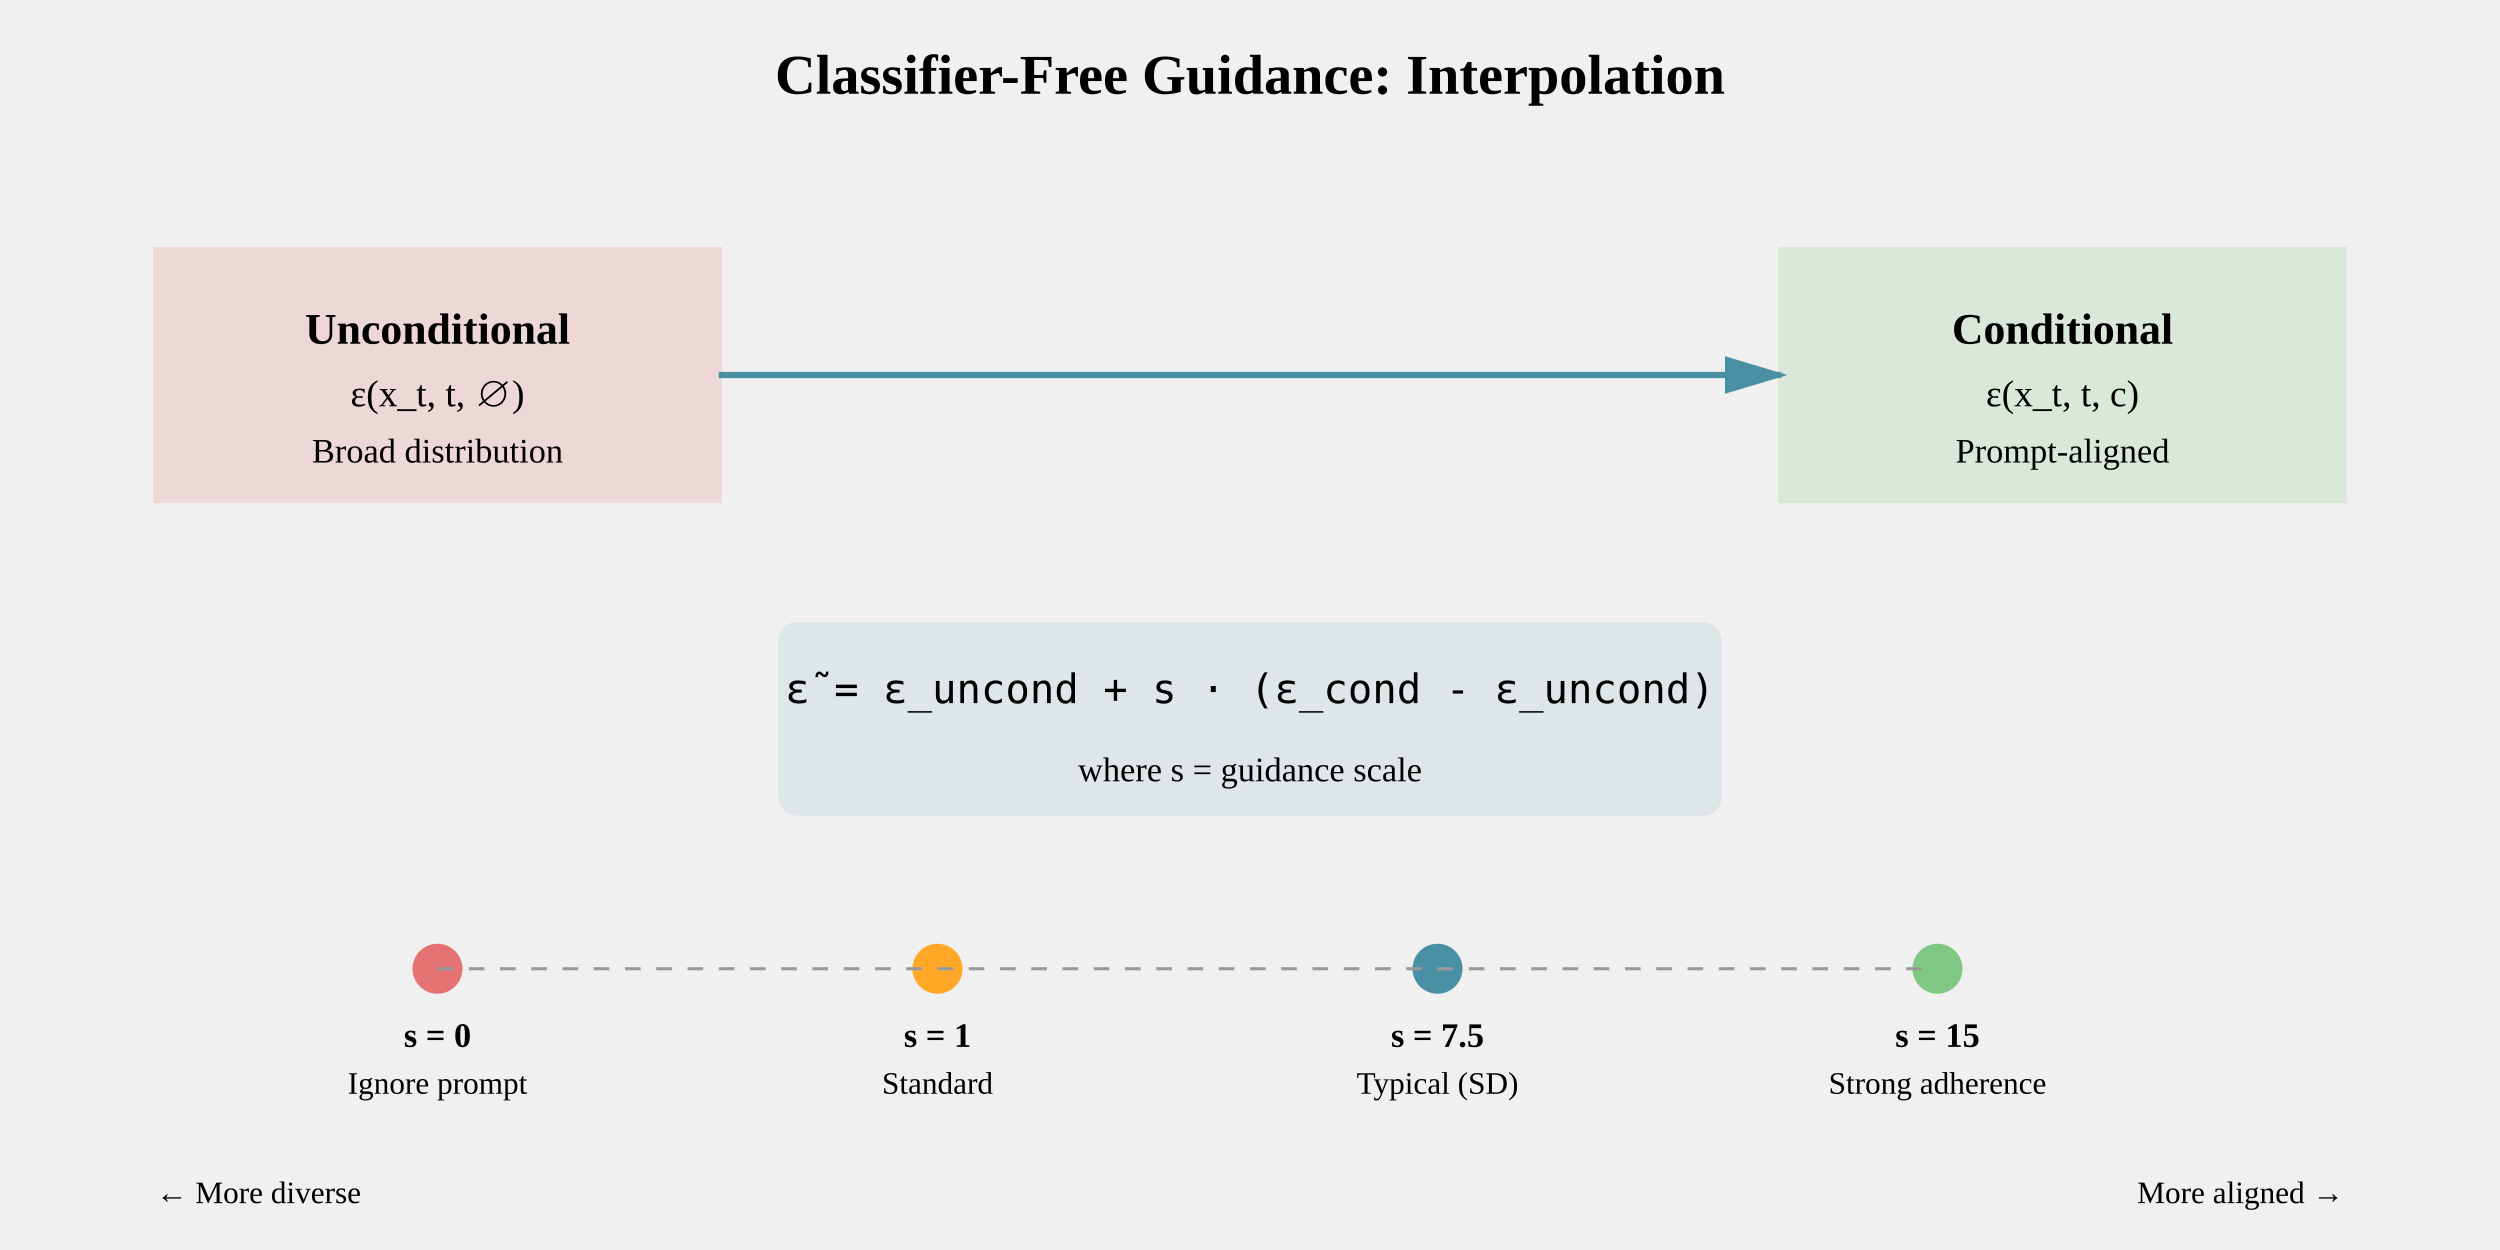
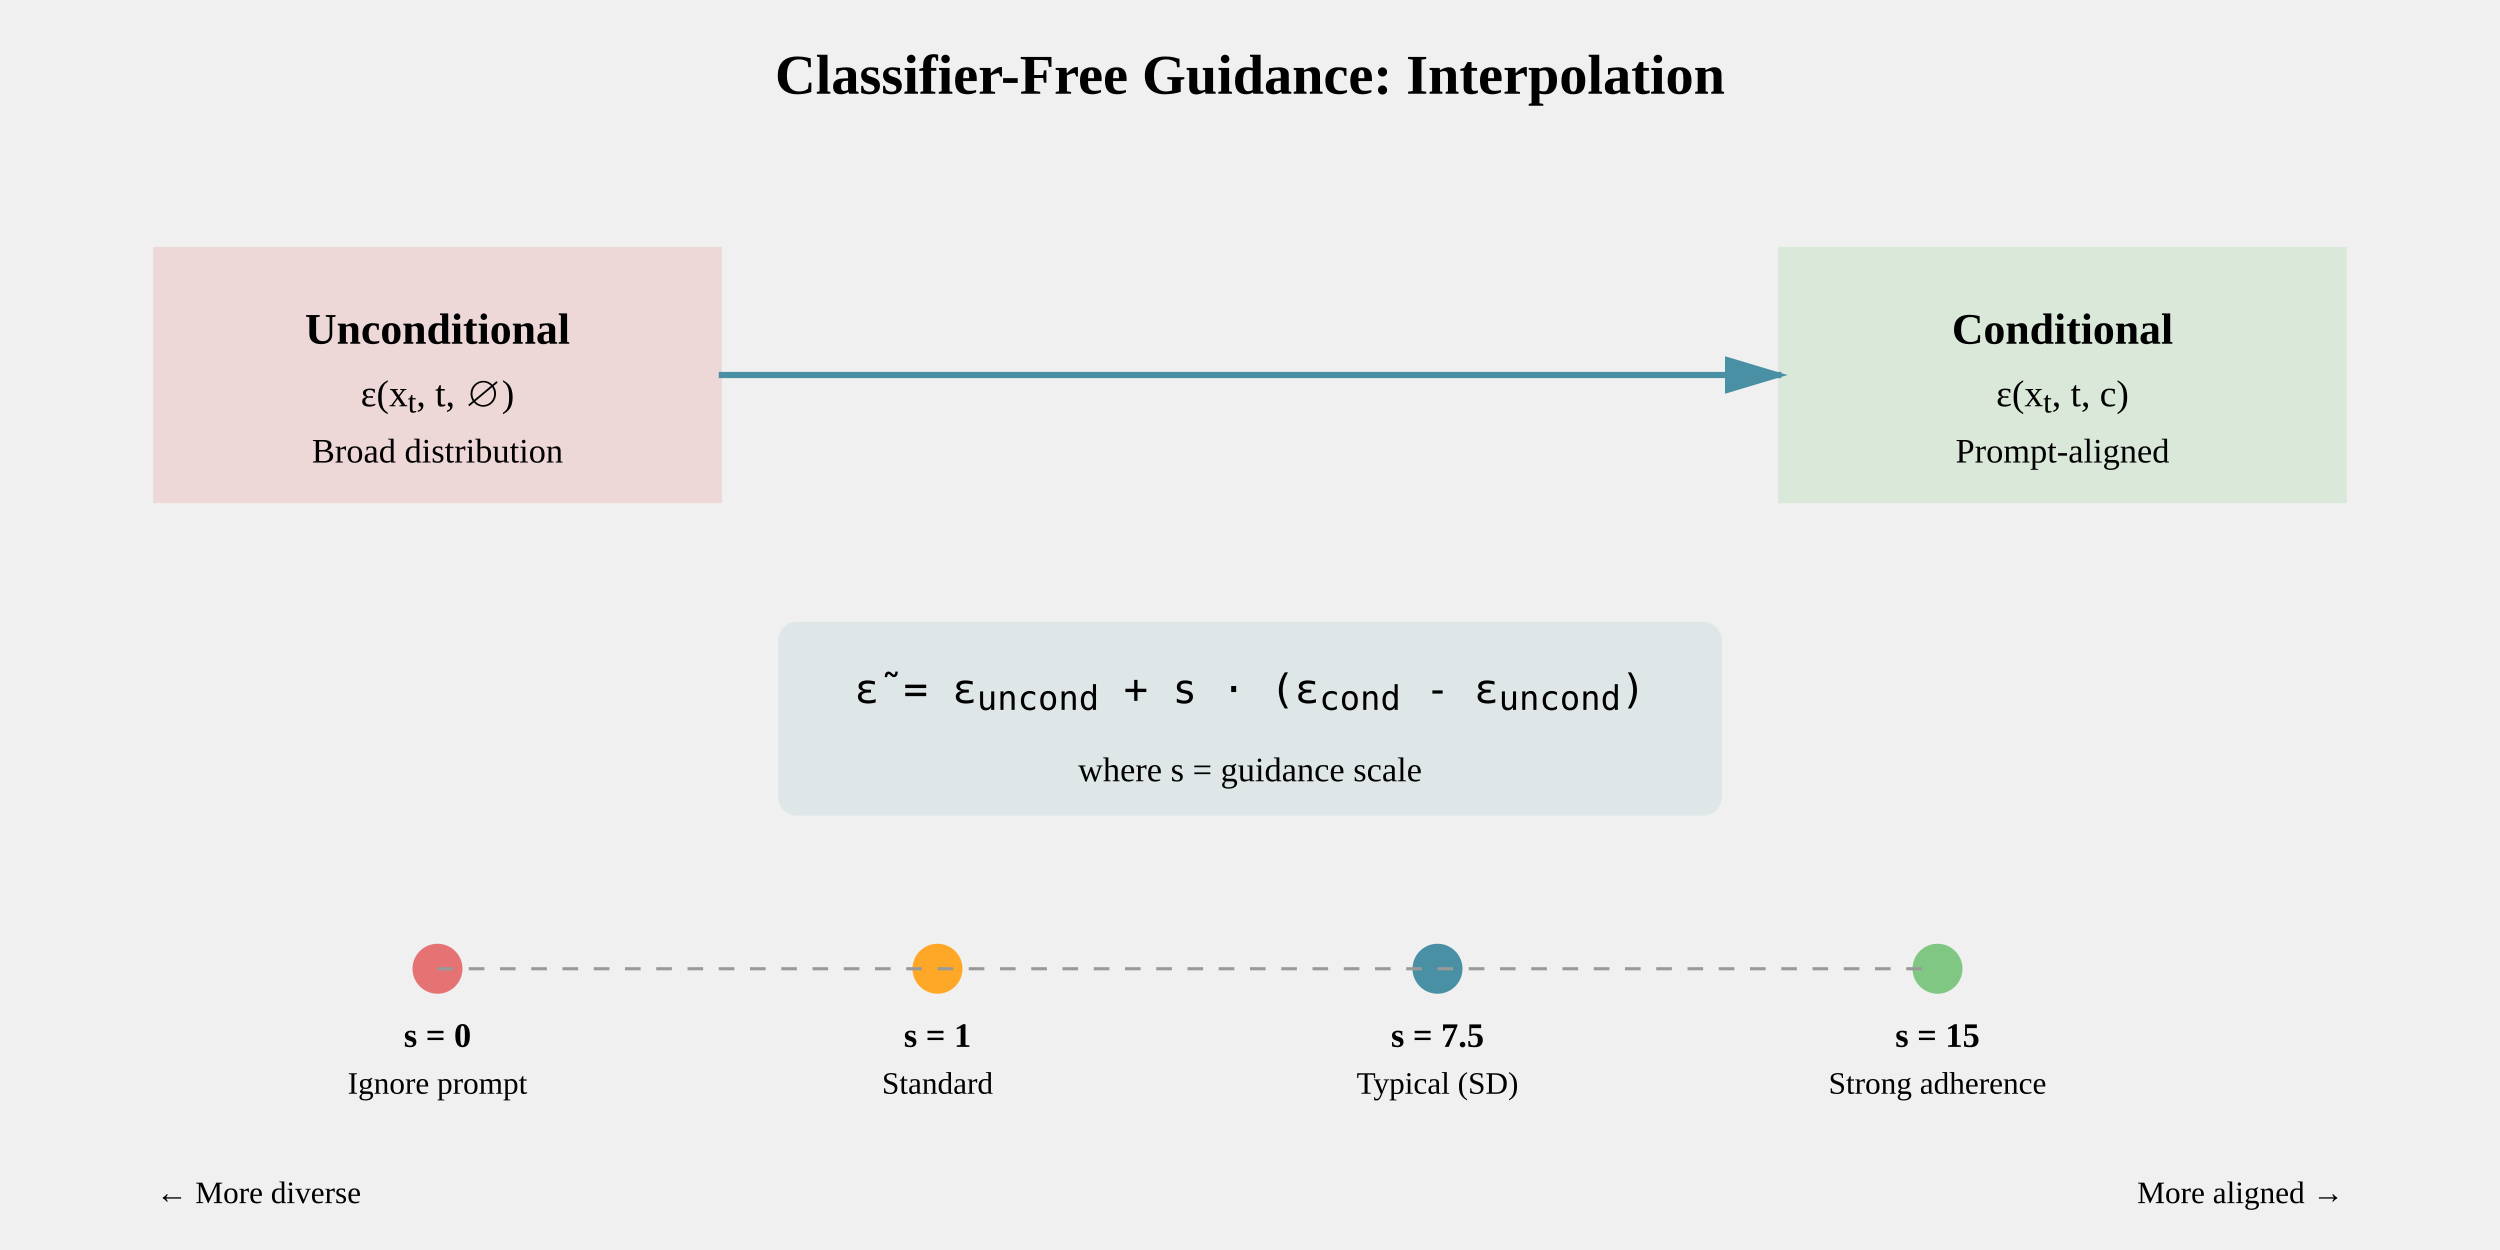
<svg xmlns="http://www.w3.org/2000/svg" viewBox="0 0 800 400">
  <style>
    /* Light mode (default) */
    text { fill: #000000; }
    .axis-text { fill: #000000; }
    .label-text { fill: #666666; }
    line[stroke="#333"] { stroke: #333333; }

    /* Dark mode */
    @media (prefers-color-scheme: dark) {
      text { fill: #ffffff; }
      .axis-text { fill: #ffffff; }
      .label-text { fill: #cccccc; }
      line[stroke="#333"] { stroke: #cccccc; }

      /* Keep white text white in dark mode (for colored backgrounds) */
      text[fill="#fff"],
      text[fill="#ffffff"],
      text[fill="white"] {
        fill: #ffffff;
      }

      /* Override dark inline text colors */
      text[fill="#000"],
      text[fill="#000000"],
      text[fill="#333"],
      text[fill="#666"] {
        fill: #ffffff;
      }

      /* Keep colored text readable in dark mode */
      text[fill="#E57373"] { fill: #ef5350; }
      text[fill="#81C784"] { fill: #66bb6a; }
      text[fill="#FFB74D"] { fill: #ffa726; }
      text[fill="#4A90A4"] { fill: #4fc3f7; }

      /* Darken colored backgrounds for dark mode */
      rect[fill="#E57373"] { fill: #8b3d3d; }
      rect[fill="#81C784"] { fill: #4a7c4e; }
      rect[fill="#4A90A4"] { fill: #2d5f6f; }
    }
  </style>
  <text x="400" y="30" font-size="18" font-weight="bold" text-anchor="middle" fill="#333">
    Classifier-Free Guidance: Interpolation
  </text>
  <g id="unconditional">
    <rect x="50" y="80" width="180" height="80" fill="#E57373" opacity="0.2" stroke="#E57373" stroke-width="2" />
    <text x="140" y="110" font-size="14" font-weight="bold" text-anchor="middle">Unconditional</text>
-     <text x="140" y="130" font-size="12" text-anchor="middle">ε(x_t, t, ∅)</text>
+     <text x="140" y="130" font-size="12" text-anchor="middle">ε(x<tspan baseline-shift="sub" font-size="smaller">t</tspan>, t, ∅)</text>
    <text x="140" y="148" font-size="11" text-anchor="middle">Broad distribution</text>
  </g>
  <g id="conditional">
    <rect x="570" y="80" width="180" height="80" fill="#81C784" opacity="0.2" stroke="#81C784" stroke-width="2" />
    <text x="660" y="110" font-size="14" font-weight="bold" text-anchor="middle">Conditional</text>
-     <text x="660" y="130" font-size="12" text-anchor="middle">ε(x_t, t, c)</text>
+     <text x="660" y="130" font-size="12" text-anchor="middle">ε(x<tspan baseline-shift="sub" font-size="smaller">t</tspan>, t, c)</text>
    <text x="660" y="148" font-size="11" text-anchor="middle">Prompt-aligned</text>
  </g>
  <defs>
    <marker id="arrowhead" markerWidth="10" markerHeight="10" refX="9" refY="3" orient="auto">
      <polygon points="0 0, 10 3, 0 6" fill="#4A90A4" />
    </marker>
  </defs>
  <line x1="230" y1="120" x2="570" y2="120" stroke="#4A90A4" stroke-width="2" marker-end="url(#arrowhead)" />
  <g id="formula">
    <rect x="250" y="200" width="300" height="60" fill="#4A90A4" opacity="0.1" stroke="#4A90A4" stroke-width="2" rx="5" />
    <text x="400" y="225" font-size="13" text-anchor="middle" font-family="monospace">
-       ε̃ = ε_uncond + s · (ε_cond - ε_uncond)
+       ε̃ = ε<tspan baseline-shift="sub" font-size="smaller">uncond</tspan> + s · (ε<tspan baseline-shift="sub" font-size="smaller">cond</tspan> - ε<tspan baseline-shift="sub" font-size="smaller">uncond</tspan>)
    </text>
    <text x="400" y="250" font-size="11" text-anchor="middle">
      where s = guidance scale
    </text>
  </g>
  <g id="scale-effects">
    <circle cx="140" cy="310" r="8" fill="#E57373" />
    <text x="140" y="335" font-size="11" text-anchor="middle" fill="#333" font-weight="bold">s = 0</text>
    <text x="140" y="350" font-size="10" text-anchor="middle" fill="#666">Ignore prompt</text>
    <circle cx="300" cy="310" r="8" fill="#FFA726" />
    <text x="300" y="335" font-size="11" text-anchor="middle" fill="#333" font-weight="bold">s = 1</text>
    <text x="300" y="350" font-size="10" text-anchor="middle" fill="#666">Standard</text>
    <circle cx="460" cy="310" r="8" fill="#4A90A4" />
    <text x="460" y="335" font-size="11" text-anchor="middle" fill="#333" font-weight="bold">s = 7.5</text>
    <text x="460" y="350" font-size="10" text-anchor="middle" fill="#666">Typical (SD)</text>
    <circle cx="620" cy="310" r="8" fill="#81C784" />
    <text x="620" y="335" font-size="11" text-anchor="middle" fill="#333" font-weight="bold">s = 15</text>
    <text x="620" y="350" font-size="10" text-anchor="middle" fill="#666">Strong adherence</text>
    <line x1="140" y1="310" x2="620" y2="310" stroke="#999" stroke-width="1" stroke-dasharray="5,5" />
  </g>
  <text x="50" y="385" font-size="10" fill="#E57373">← More diverse</text>
  <text x="750" y="385" font-size="10" fill="#81C784" text-anchor="end">More aligned →</text>
</svg>
